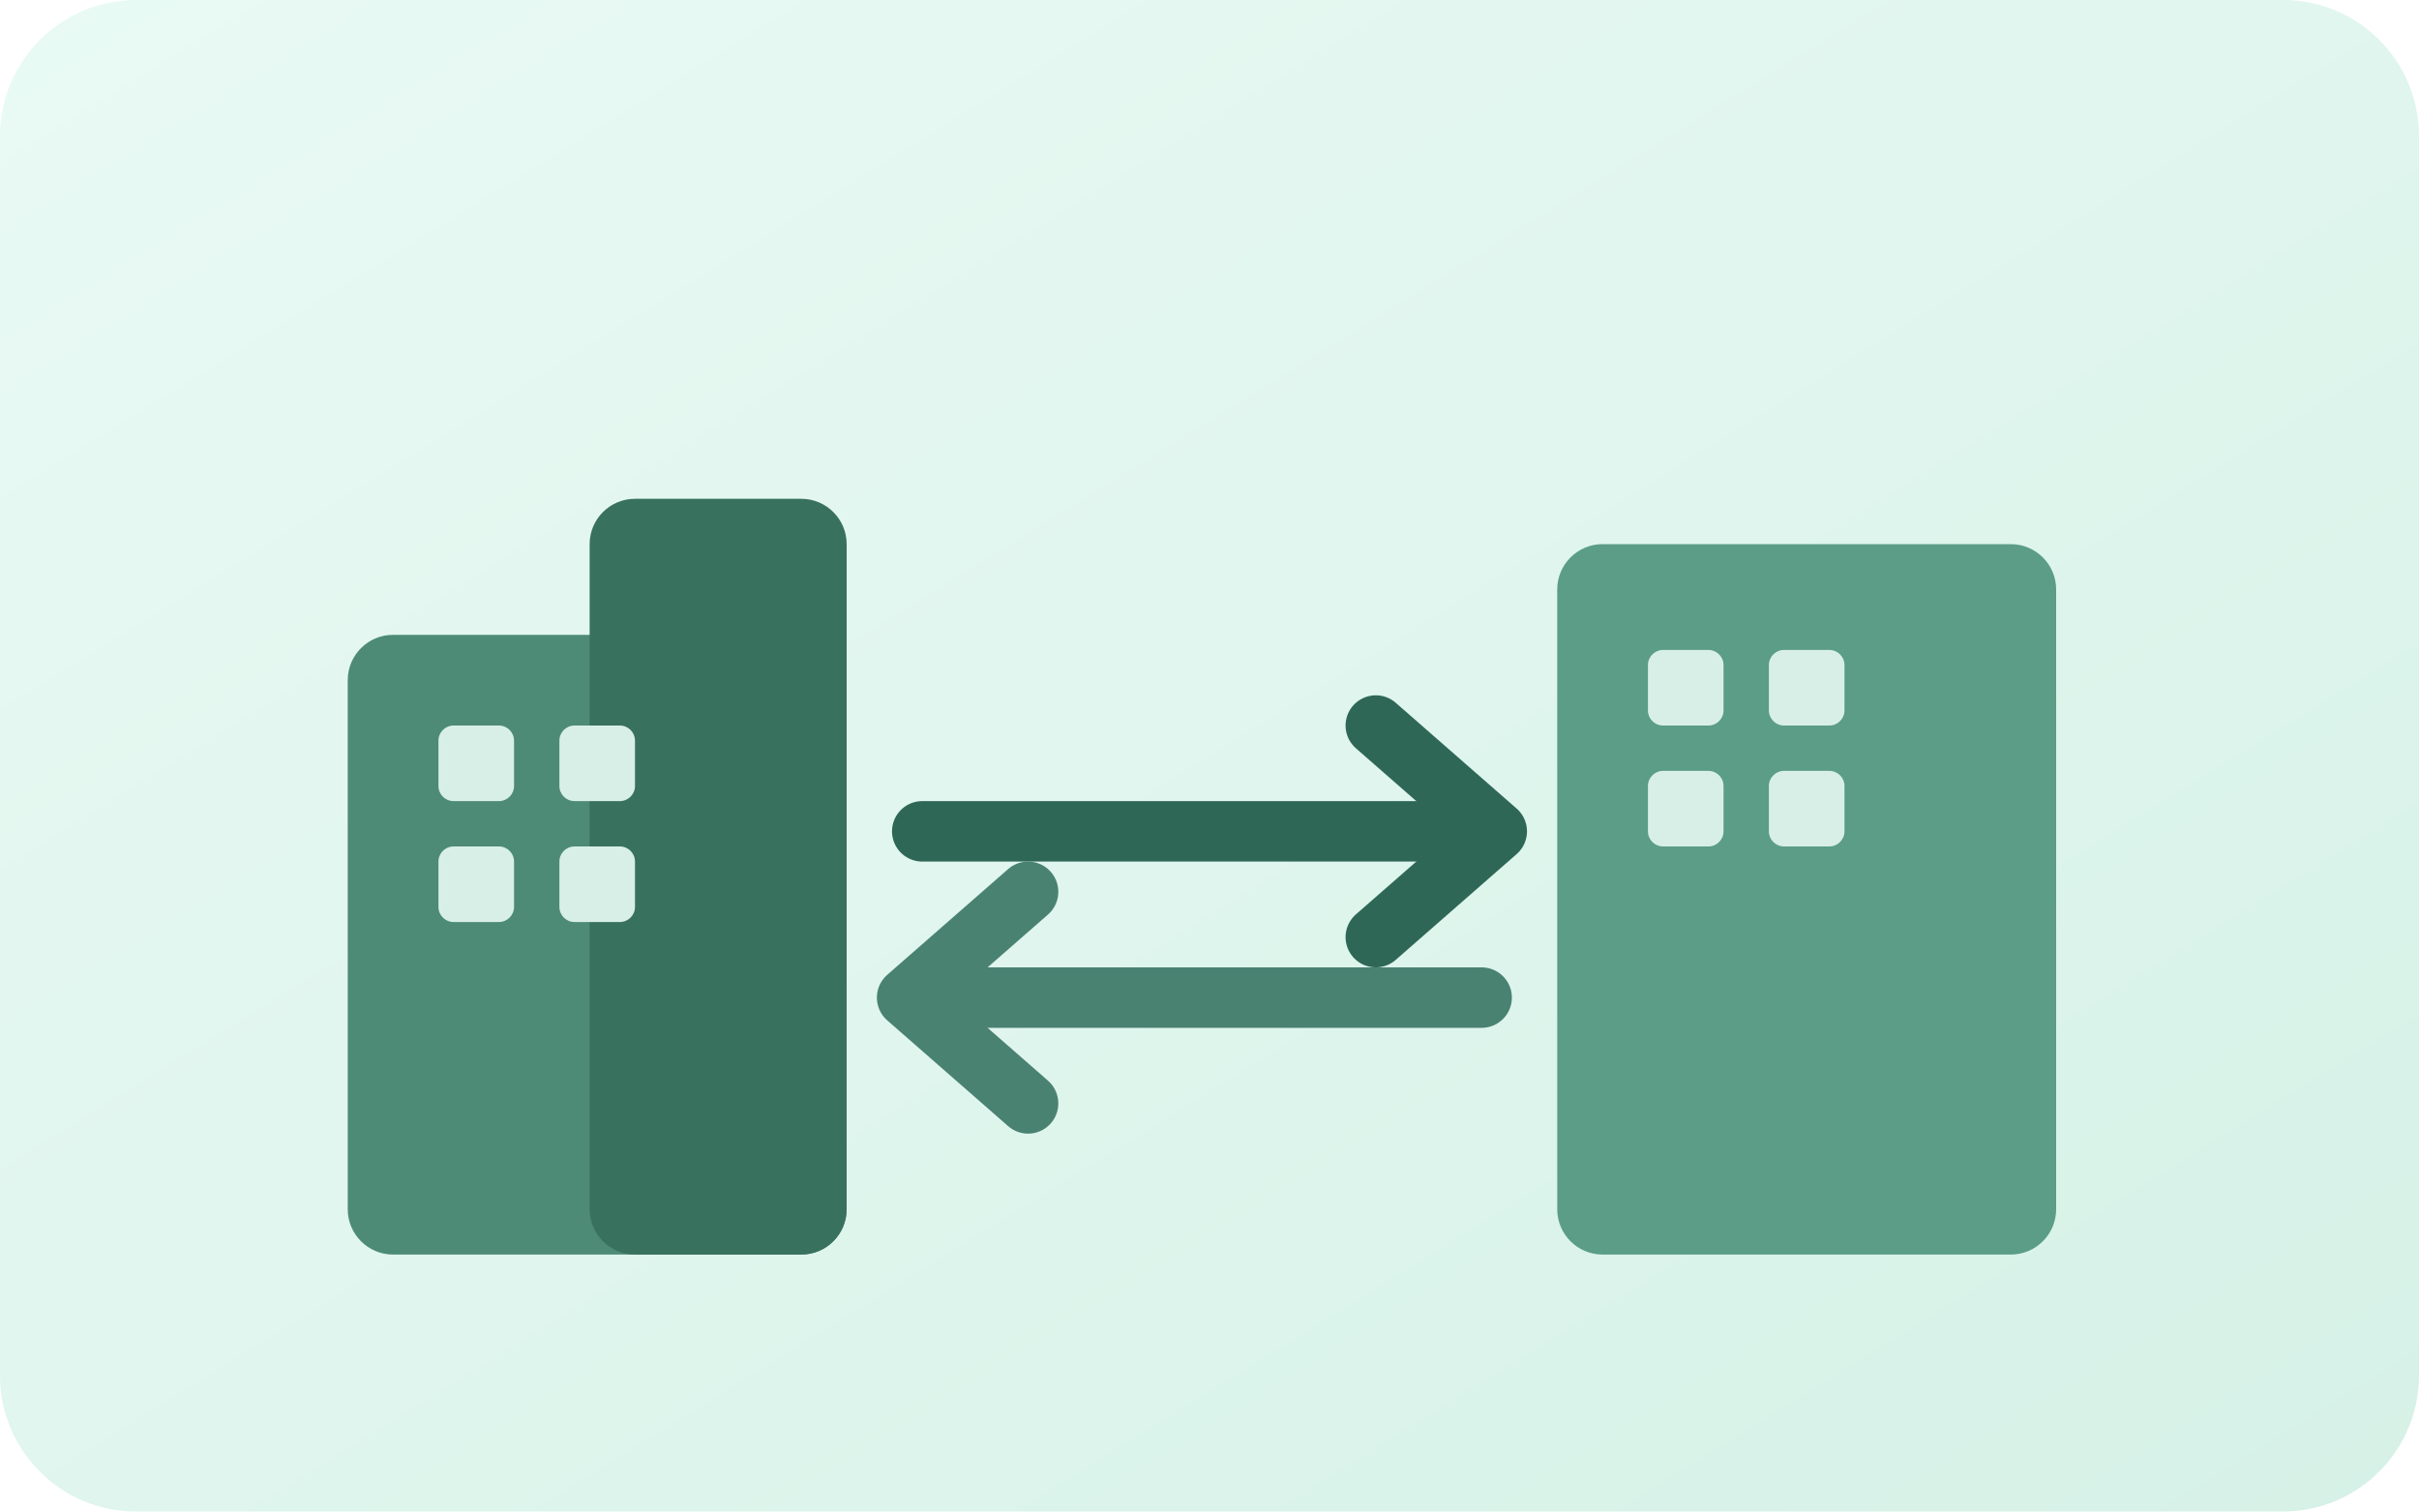
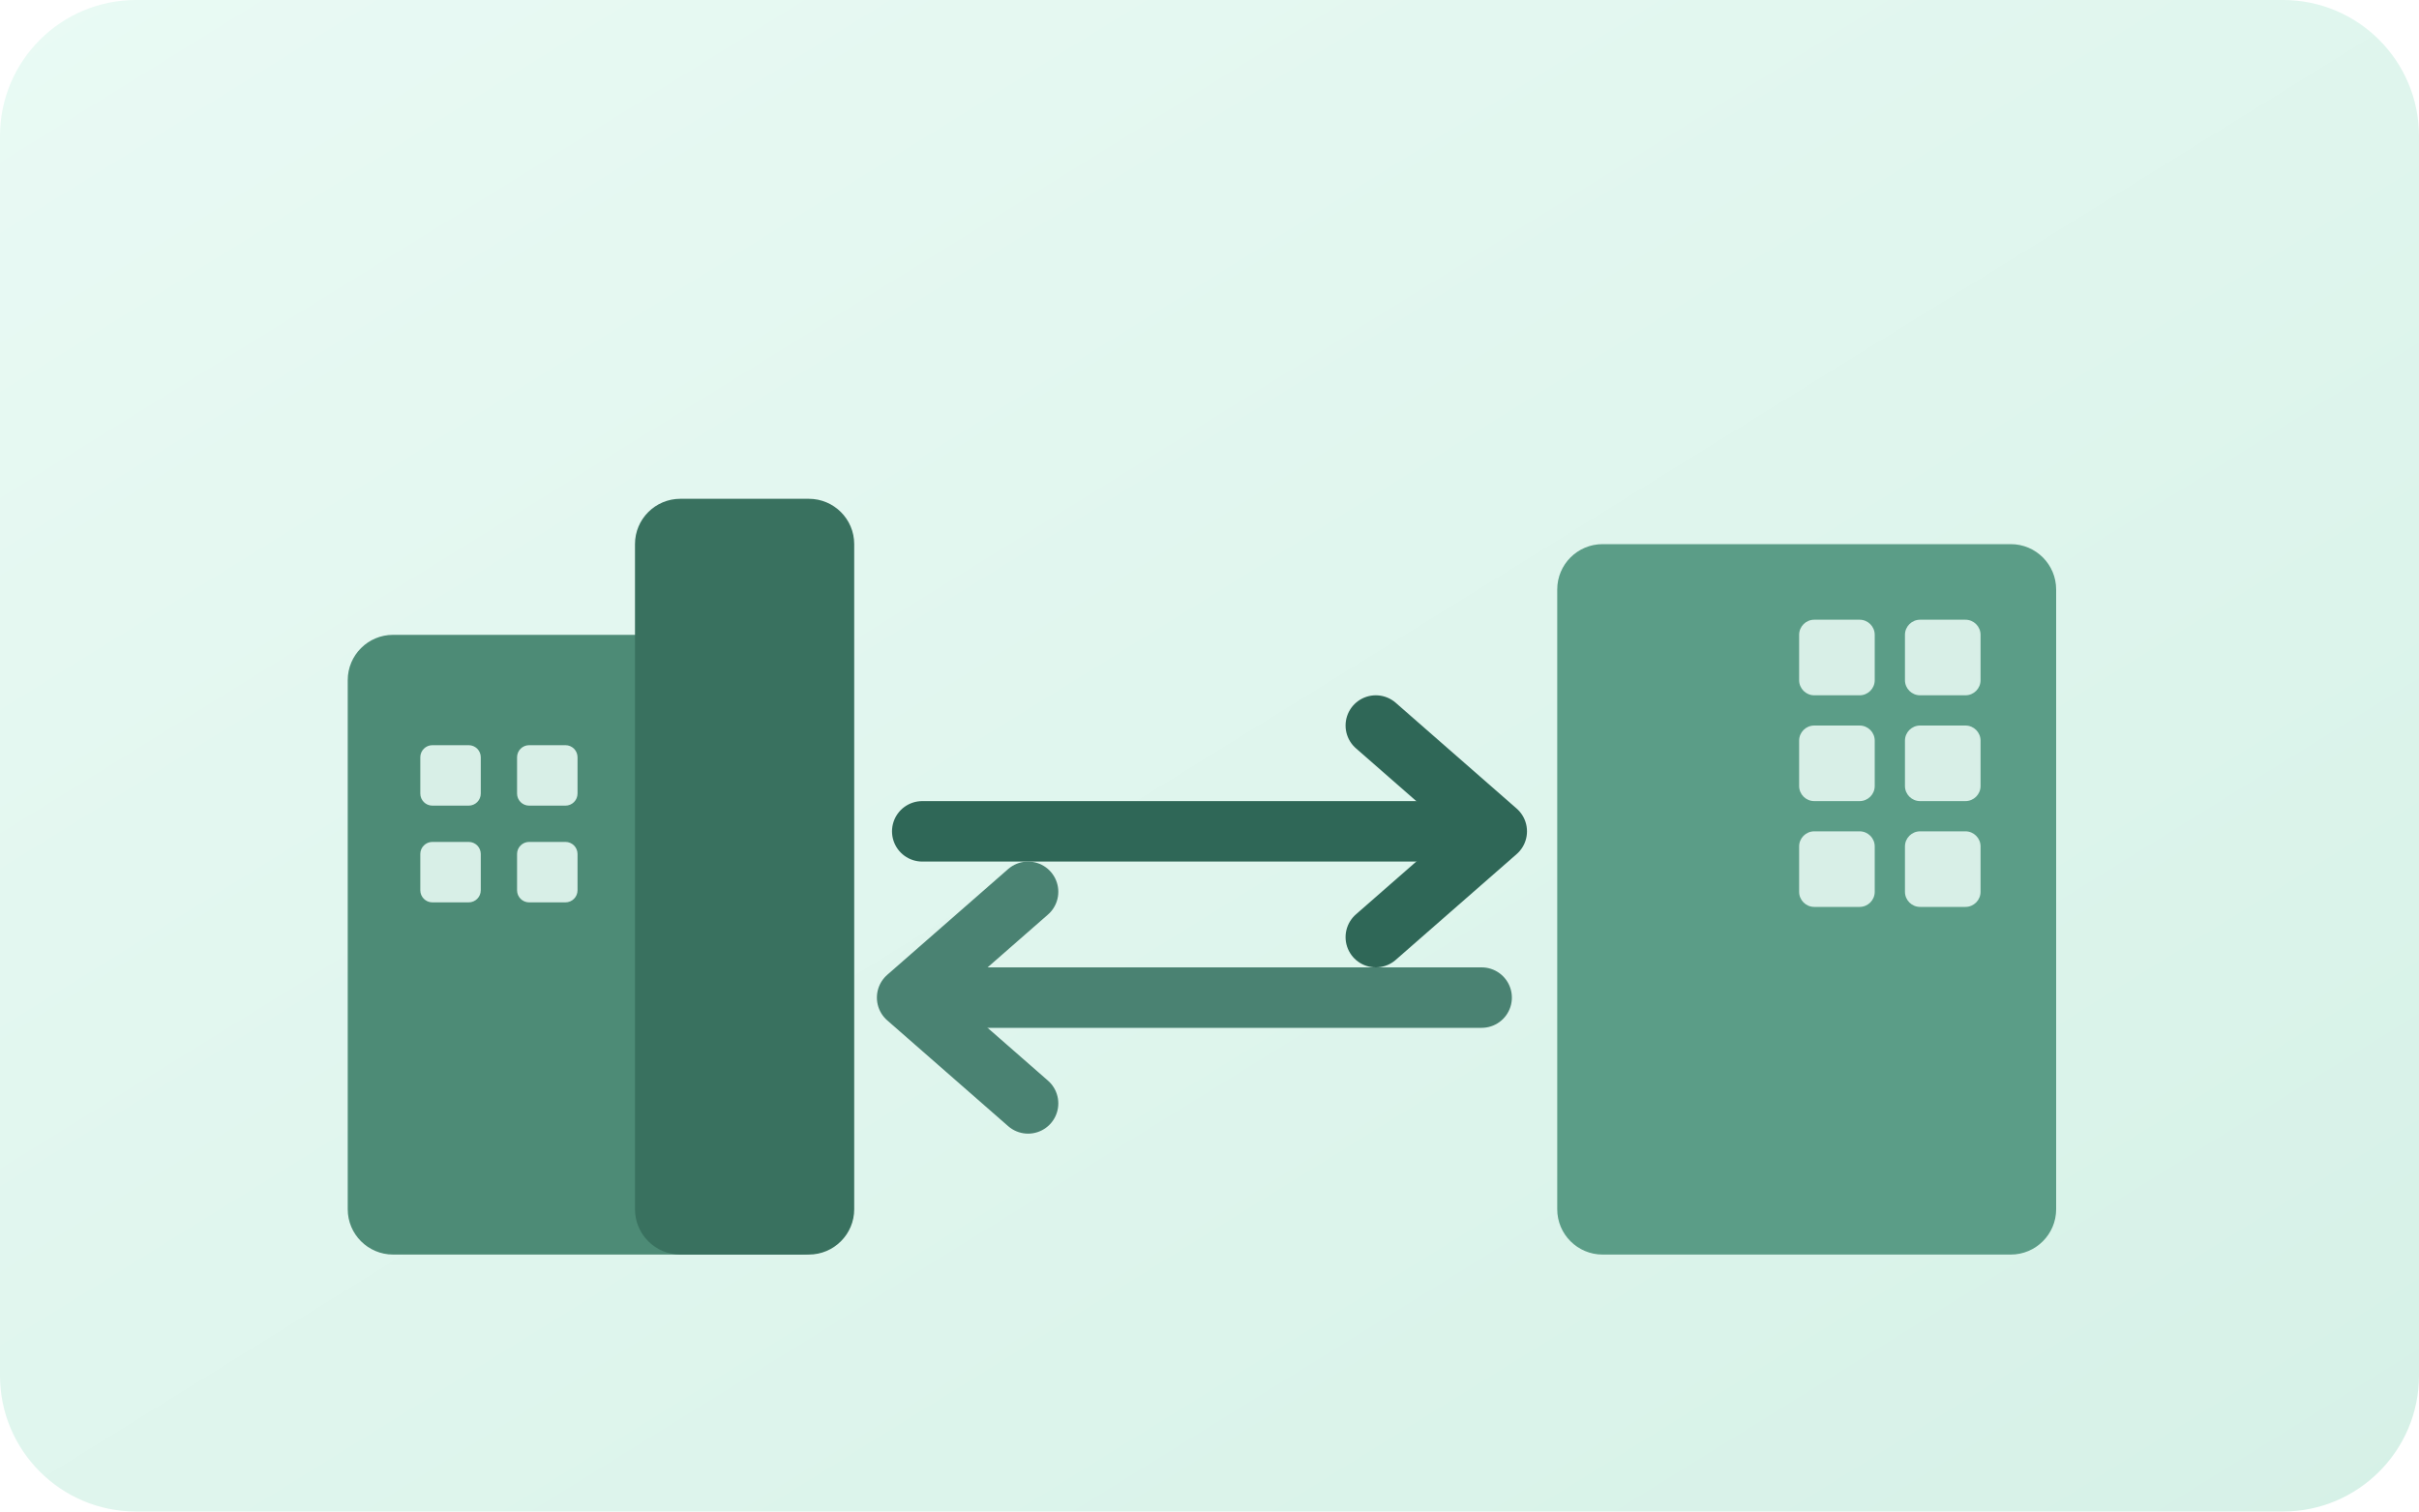
<svg xmlns="http://www.w3.org/2000/svg" viewBox="0 0 320 200" role="img" aria-labelledby="title desc">
  <defs>
    <linearGradient id="bg" x1="0" y1="0" x2="1" y2="1">
      <stop offset="0%" stop-color="#e9faf4" />
      <stop offset="100%" stop-color="#d6f1e7" />
    </linearGradient>
  </defs>
  <rect width="320" height="200" rx="18" fill="url(#bg)" />
  <rect x="46" y="84" width="66" height="82" rx="6" fill="#4d8b76" />
-   <rect x="78" y="66" width="34" height="100" rx="6" fill="#39715f" />
+   <rect x="84" y="66" width="29" height="100" rx="6" fill="#39715f" />
  <rect x="206" y="72" width="66" height="94" rx="6" fill="#5b9d87" />
  <g fill="#d8efe7">
-     <rect x="58" y="96" width="10" height="10" rx="2" />
-     <rect x="74" y="96" width="10" height="10" rx="2" />
-     <rect x="58" y="112" width="10" height="10" rx="2" />
-     <rect x="74" y="112" width="10" height="10" rx="2" />
-     <rect x="218" y="86" width="10" height="10" rx="2" />
-     <rect x="234" y="86" width="10" height="10" rx="2" />
-     <rect x="218" y="102" width="10" height="10" rx="2" />
-     <rect x="234" y="102" width="10" height="10" rx="2" />
+     <g transform="translate(66 109) scale(0.8) translate(-71 -109)">
+       <rect x="58" y="96" width="10" height="10" rx="2" />
+       <rect x="74" y="96" width="10" height="10" rx="2" />
+       <rect x="58" y="112" width="10" height="10" rx="2" />
+       <rect x="74" y="112" width="10" height="10" rx="2" />
+     </g>
+     <rect x="238" y="82" width="10" height="10" rx="2" />
+     <rect x="252" y="82" width="10" height="10" rx="2" />
+     <rect x="238" y="96" width="10" height="10" rx="2" />
+     <rect x="252" y="96" width="10" height="10" rx="2" />
+     <rect x="238" y="110" width="10" height="10" rx="2" />
+     <rect x="252" y="110" width="10" height="10" rx="2" />
  </g>
  <path d="M122 110 H196" stroke="#2f6757" stroke-width="8" stroke-linecap="round" />
  <path d="M182 96 L198 110 L182 124" fill="none" stroke="#2f6757" stroke-width="8" stroke-linecap="round" stroke-linejoin="round" />
  <path d="M196 132 H122" stroke="#4a8272" stroke-width="8" stroke-linecap="round" />
  <path d="M136 118 L120 132 L136 146" fill="none" stroke="#4a8272" stroke-width="8" stroke-linecap="round" stroke-linejoin="round" />
</svg>
